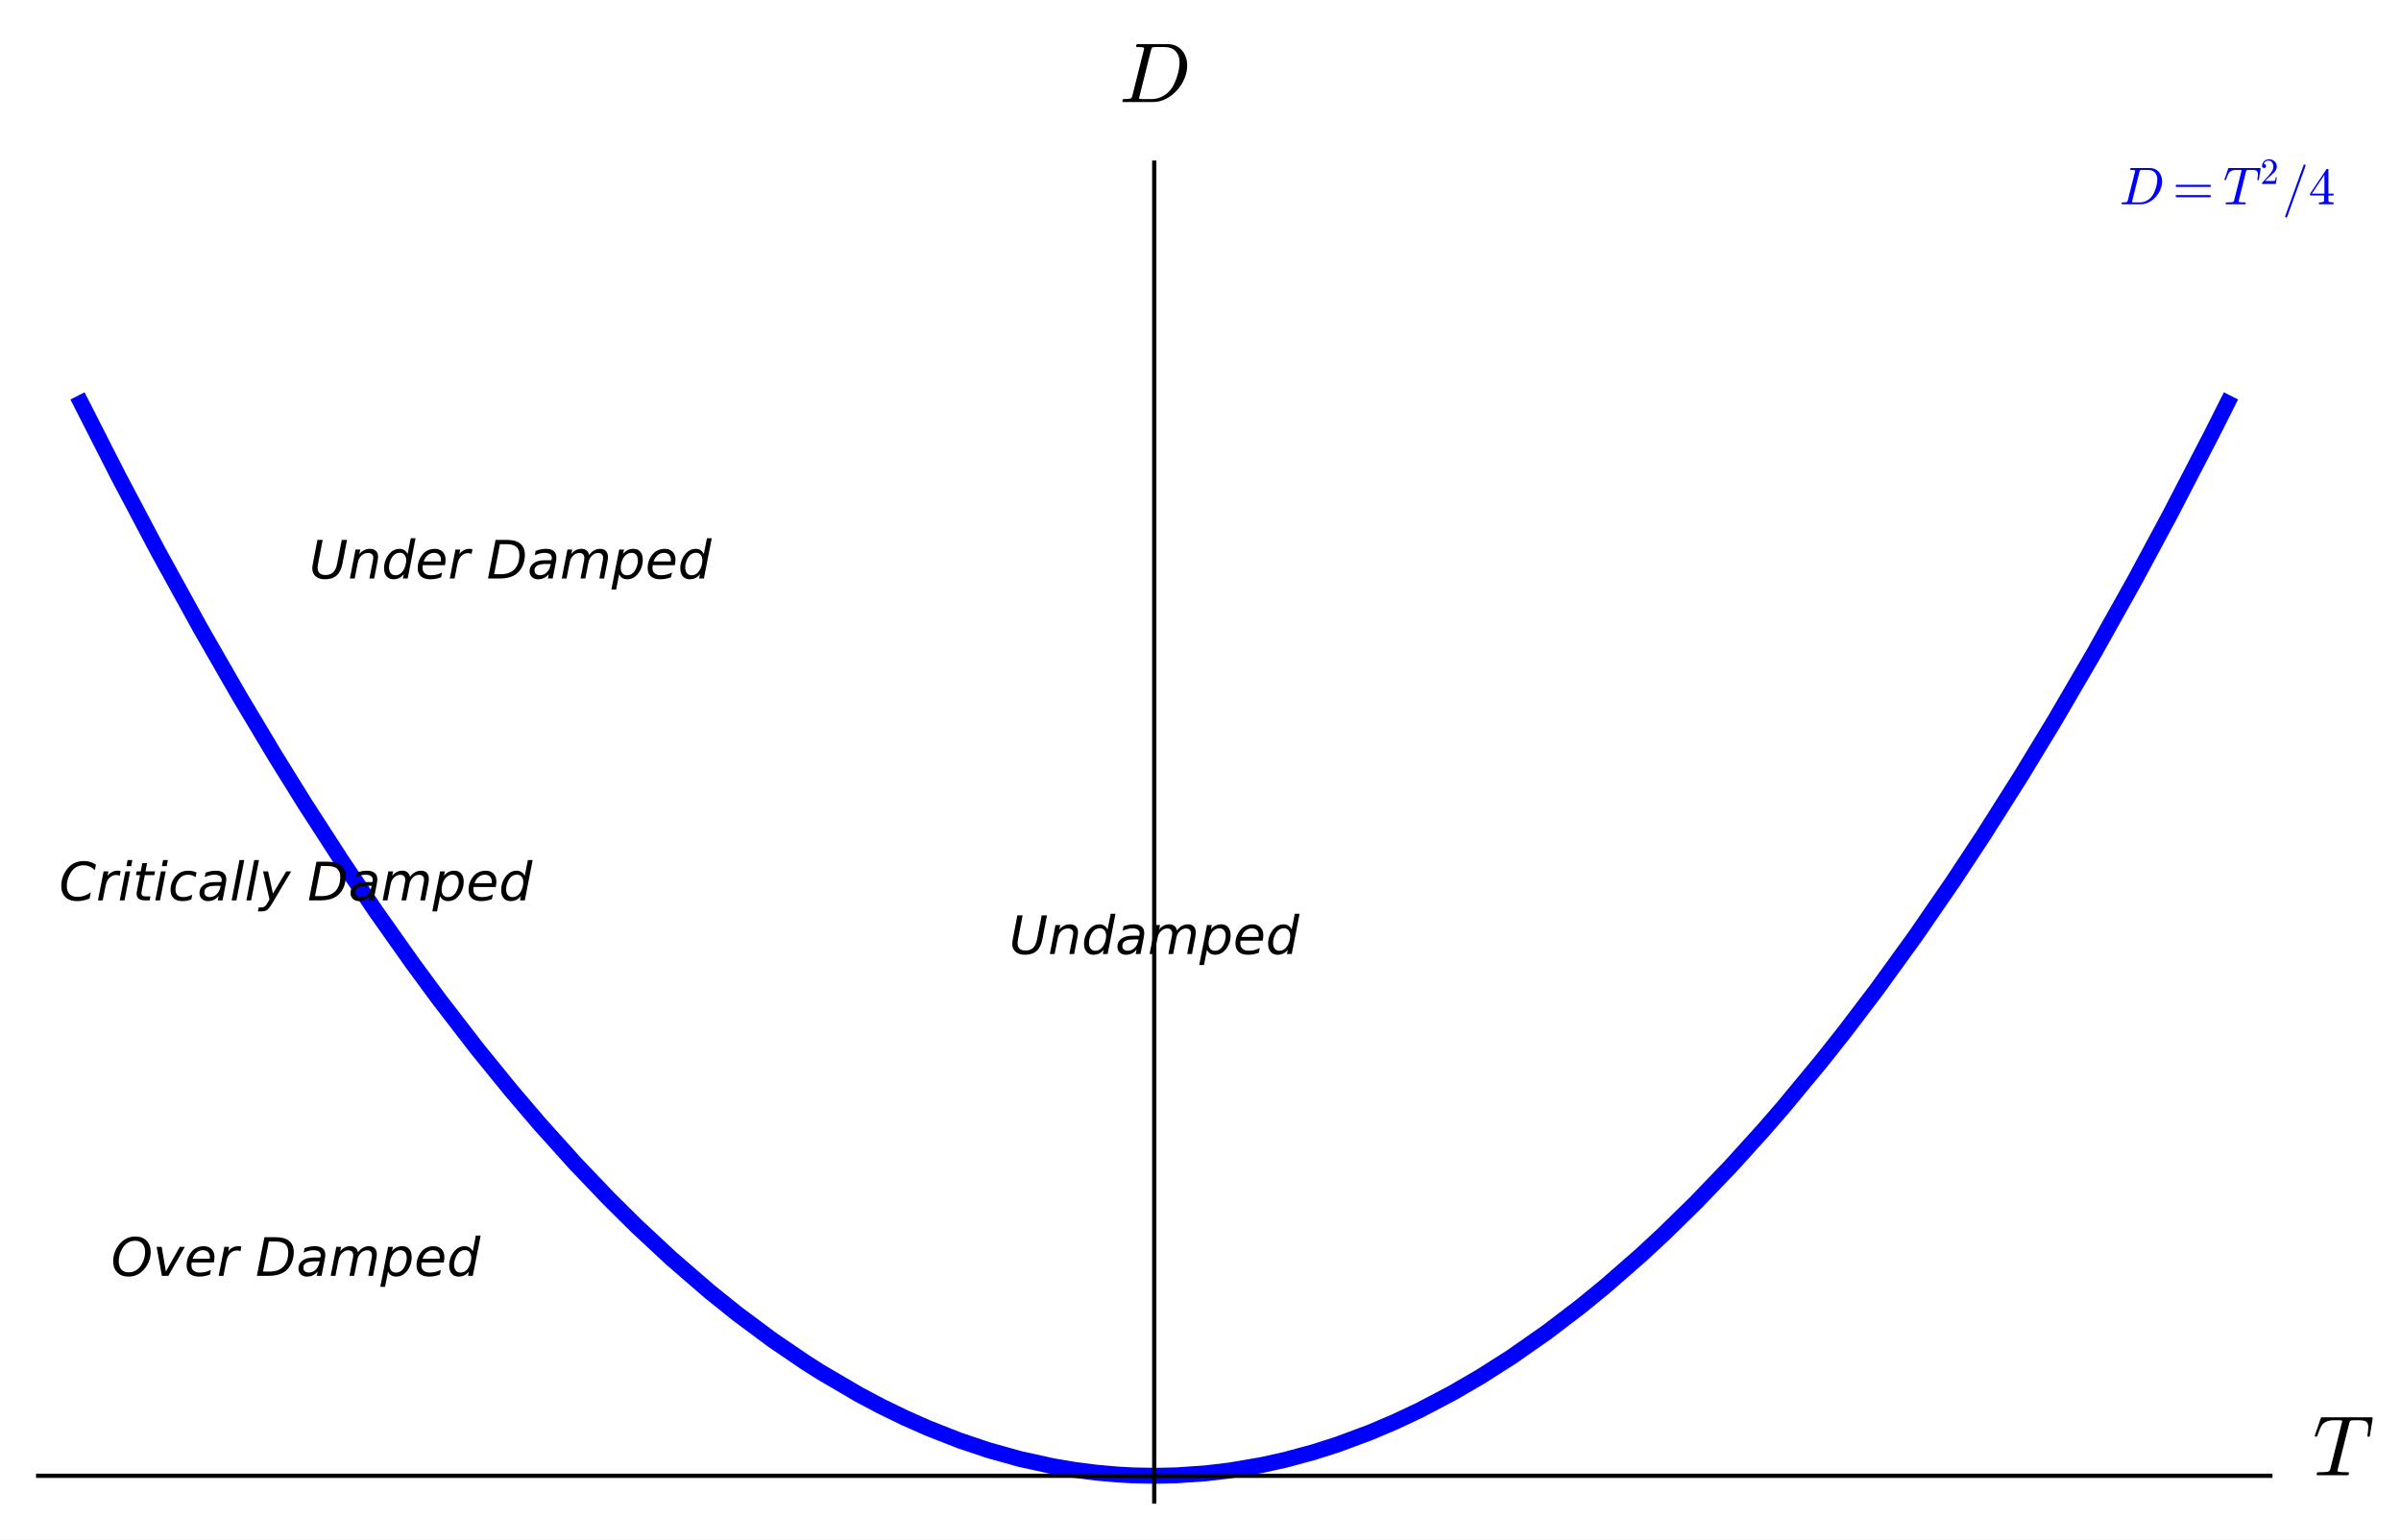
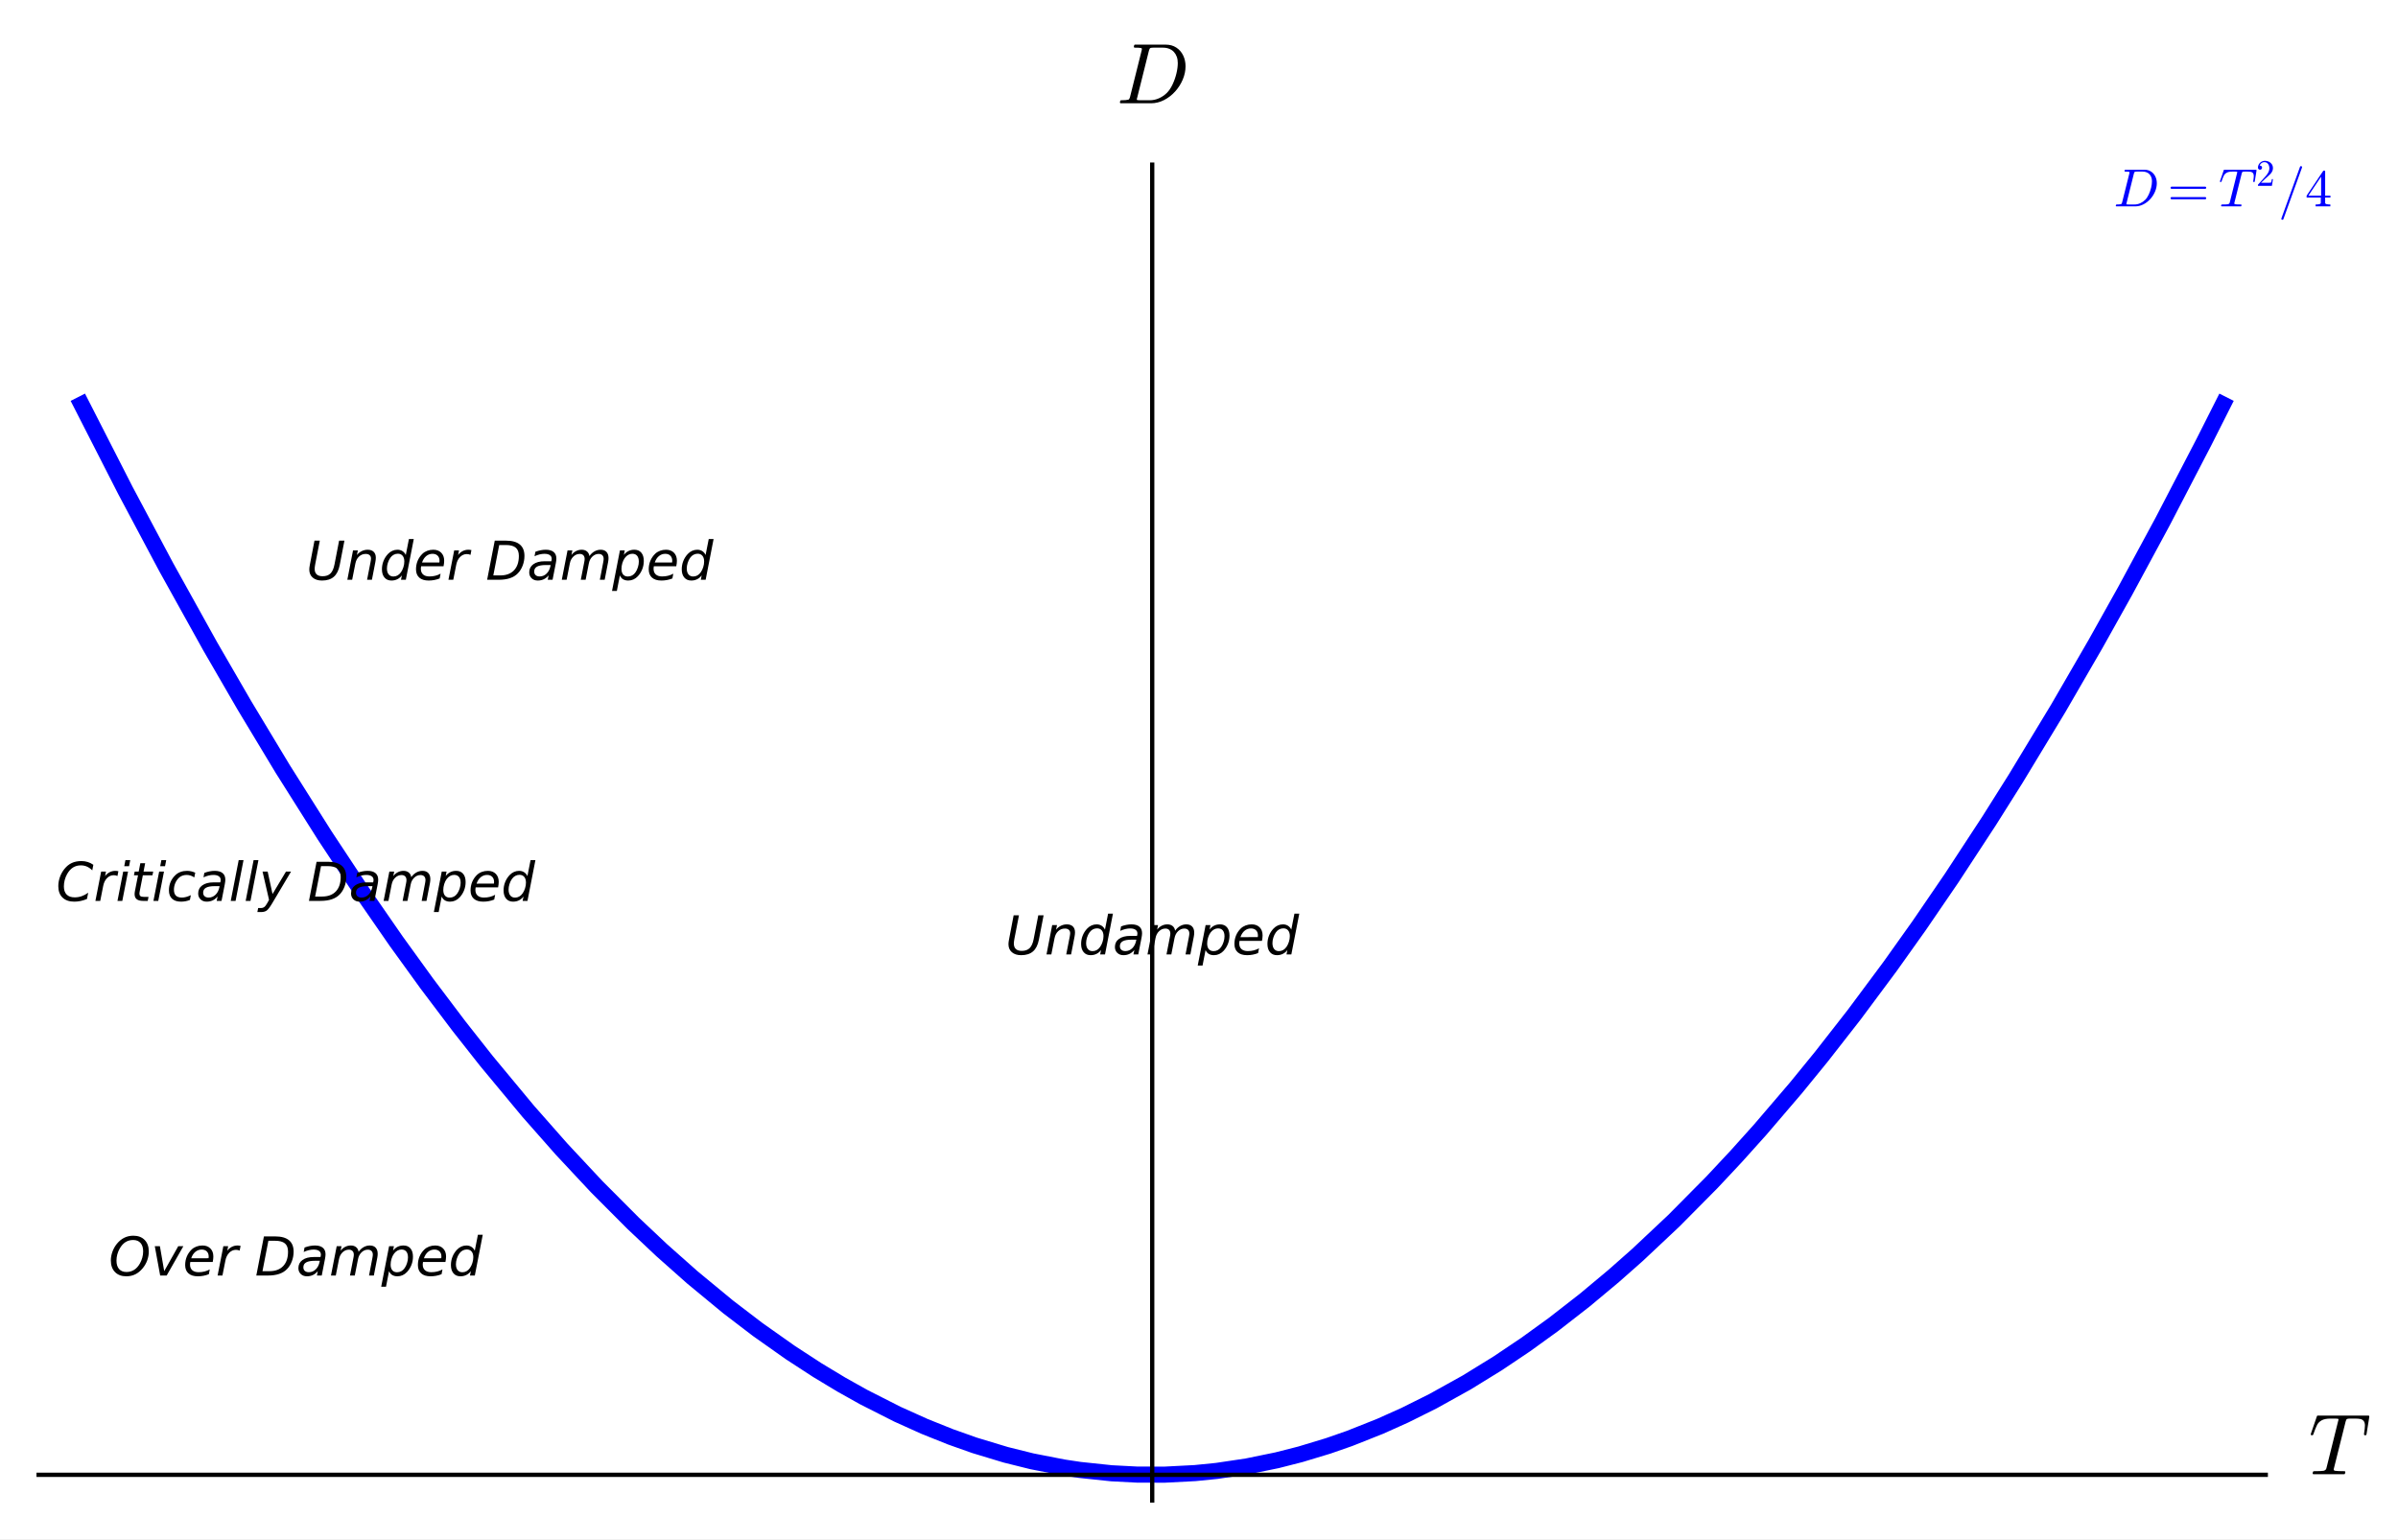
- <svg xmlns="http://www.w3.org/2000/svg" xmlns:xlink="http://www.w3.org/1999/xlink" width="452.789pt" height="290.454pt" viewBox="0 0 452.789 290.454" version="1.1">
+ <svg xmlns="http://www.w3.org/2000/svg" xmlns:xlink="http://www.w3.org/1999/xlink" width="446.781pt" height="286.849pt" viewBox="0 0 446.781 286.849" version="1.1">
  <defs>
    <style type="text/css">*{stroke-linejoin: round; stroke-linecap: butt}</style>
  </defs>
  <g id="figure_1">
    <g id="patch_1">
-       <path d="M 0 290.454  L 452.789 290.454  L 452.789 0  L 0 0  z " style="fill: #ffffff" />
+       <path d="M 0 286.849  L 446.781 286.849  L 446.781 0  L 0 0  z " style="fill: #ffffff" />
    </g>
    <g id="axes_1">
      <g id="patch_2">
-         <path d="M 7.2 283.254  L 428.149 283.254  L 428.149 30.685  L 7.2 30.685  z " style="fill: #ffffff" />
+         <path d="M 7.2 279.649  L 422.141 279.649  L 422.141 30.685  L 7.2 30.685  z " style="fill: #ffffff" />
      </g>
      <g id="matplotlib.axis_1">
        <g id="text_1">
-           <g transform="translate(436.1487 278.3971)scale(0.16 -0.16)">
+           <g transform="translate(430.1412 274.8619)scale(0.16 -0.16)">
            <defs>
              <path id="Cmmi10-54" d="M 294 84  Q 297 100 308 140  Q 319 181 336 203  Q 353 225 384 225  Q 934 225 1113 256  Q 1284 300 1319 441  L 2194 3956  Q 2222 4034 2222 4097  Q 2222 4147 1997 4147  L 1625 4147  Q 1197 4147 964 4015  Q 731 3884 622 3668  Q 513 3453 341 2963  Q 319 2906 275 2906  L 219 2906  Q 153 2906 153 2988  L 609 4313  Q 622 4372 672 4372  L 4453 4372  Q 4519 4372 4519 4288  L 4306 2963  Q 4306 2944 4284 2925  Q 4263 2906 4244 2906  L 4184 2906  Q 4122 2906 4122 2988  Q 4191 3441 4191 3628  Q 4191 3853 4097 3968  Q 4003 4084 3853 4115  Q 3703 4147 3463 4147  L 3084 4147  Q 2913 4147 2853 4115  Q 2794 4084 2753 3928  L 1875 416  Q 1872 403 1870 390  Q 1869 378 1863 359  Q 1863 278 1959 256  Q 2125 225 2669 225  Q 2731 225 2731 141  Q 2709 50 2696 25  Q 2684 0 2625 0  L 359 0  Q 294 0 294 84  z " transform="scale(0.015625)" />
            </defs>
            <use xlink:href="#Cmmi10-54" transform="translate(0 0.6875)" />
          </g>
        </g>
      </g>
      <g id="matplotlib.axis_2">
        <g id="text_2">
-           <g transform="translate(211.0343 19.3575)scale(0.16 -0.16)">
+           <g transform="translate(208.0306 19.3575)scale(0.16 -0.16)">
            <defs>
              <path id="Cmmi10-44" d="M 313 0  Q 250 0 250 84  Q 253 100 262 139  Q 272 178 289 201  Q 306 225 331 225  Q 722 225 878 269  Q 959 297 997 441  L 1875 3956  Q 1888 4019 1888 4044  Q 1888 4113 1813 4122  Q 1691 4147 1350 4147  Q 1288 4147 1288 4231  Q 1291 4247 1300 4286  Q 1309 4325 1326 4348  Q 1344 4372 1369 4372  L 3669 4372  Q 4116 4372 4450 4155  Q 4784 3938 4962 3570  Q 5141 3203 5141 2759  Q 5141 2269 4937 1778  Q 4734 1288 4368 881  Q 4003 475 3534 237  Q 3066 0 2572 0  L 313 0  z M 1509 275  Q 1509 225 1728 225  L 2472 225  Q 2828 225 3159 372  Q 3491 519 3750 775  Q 3991 1016 4175 1406  Q 4359 1797 4461 2222  Q 4563 2647 4563 3003  Q 4563 3263 4486 3472  Q 4409 3681 4270 3831  Q 4131 3981 3922 4064  Q 3713 4147 3450 4147  L 2747 4147  Q 2572 4147 2515 4117  Q 2459 4088 2413 3928  L 1538 416  Q 1509 338 1509 275  z " transform="scale(0.015625)" />
            </defs>
            <use xlink:href="#Cmmi10-44" transform="translate(0 0.6875)" />
          </g>
        </g>
      </g>
      <g id="line2d_1">
-         <path d="M 15.295 76.018  L 22.365 89.911  L 29.837 104.056  L 37.891 118.686  L 45.093 131.226  L 51.89 142.591  L 57.457 151.559  L 64.41 162.328  L 70.872 171.909  L 77.787 181.704  L 82.862 188.594  L 90.046 197.91  L 96.3 205.604  L 101.741 211.985  L 108.496 219.498  L 114.923 226.228  L 120.118 231.37  L 126.597 237.41  L 133.79 243.628  L 139.06 247.86  L 145.743 252.831  L 151.817 256.966  L 154.677 258.787  L 162.034 263.1  L 166.144 265.276  L 170.62 267.457  L 175.028 269.41  L 181.022 271.759  L 186.368 273.554  L 192.375 275.235  L 198.589 276.597  L 202.505 277.26  L 206.629 277.794  L 210.707 278.157  L 213.672 278.318  L 217.81 278.397  L 221.833 278.312  L 227.333 277.936  L 231.968 277.388  L 238.028 276.35  L 242.438 275.367  L 247.632 273.963  L 252.258 272.487  L 258.345 270.224  L 263.108 268.197  L 267.635 266.063  L 273.902 262.775  L 279.233 259.673  L 284.972 256.019  L 291.805 251.243  L 298.087 246.446  L 302.773 242.614  L 309.456 236.773  L 313.75 232.787  L 319.749 226.913  L 326.323 220.068  L 332.59 213.146  L 336.207 208.973  L 343.588 200.057  L 347.959 194.524  L 353.957 186.624  L 361.271 176.509  L 368.351 166.214  L 374.032 157.596  L 381.019 146.558  L 387.44 135.989  L 394.832 123.317  L 402.729 109.185  L 409.236 97.074  L 417.101 81.88  L 420.053 76.018  L 420.053 76.018  " clip-path="url(#p54f9860e3c)" style="fill: none; stroke: #0000ff; stroke-width: 3; stroke-linecap: square" />
+         <path d="M 15.18 75.371  L 23.377 91.43  L 30.966 105.694  L 39.175 120.476  L 45.525 131.446  L 52.663 143.295  L 60.481 155.686  L 67.118 165.726  L 73.818 175.411  L 79.535 183.32  L 85.518 191.247  L 90.624 197.728  L 98.422 207.121  L 104.638 214.171  L 111.169 221.163  L 117.966 227.983  L 123.299 233.012  L 129.008 238.077  L 135.682 243.587  L 141.163 247.776  L 147.281 252.097  L 152.303 255.364  L 156.772 258.058  L 160.94 260.39  L 167.207 263.569  L 172.273 265.851  L 177.082 267.779  L 181.584 269.374  L 187.381 271.129  L 192.256 272.343  L 198.124 273.49  L 201.196 273.952  L 207.086 274.574  L 211.849 274.822  L 216.966 274.835  L 222.657 274.542  L 226.709 274.135  L 232.344 273.296  L 237.933 272.149  L 242.284 271.04  L 247.465 269.471  L 251.433 268.087  L 257.123 265.828  L 261.714 263.768  L 266.954 261.159  L 273.274 257.646  L 279.046 254.088  L 284.257 250.589  L 289.436 246.841  L 295.259 242.307  L 300.664 237.793  L 305.055 233.911  L 311.856 227.516  L 318.912 220.392  L 323.43 215.568  L 327.915 210.576  L 334.635 202.721  L 339.348 196.941  L 345.437 189.144  L 352.137 180.135  L 357.574 172.494  L 363.628 163.637  L 370.59 152.997  L 375.549 145.122  L 383.47 132.032  L 390.442 119.99  L 395.952 110.129  L 402.93 97.202  L 410.614 82.403  L 414.162 75.371  L 414.162 75.371  " clip-path="url(#pbd5c27c8ce)" style="fill: none; stroke: #0000ff; stroke-width: 3; stroke-linecap: square" />
      </g>
      <g id="patch_3">
-         <path d="M 217.674 283.254  L 217.674 30.685  " style="fill: none; stroke: #000000; stroke-width: 0.8; stroke-linejoin: miter; stroke-linecap: square" />
+         <path d="M 214.671 279.649  L 214.671 30.685  " style="fill: none; stroke: #000000; stroke-width: 0.8; stroke-linejoin: miter; stroke-linecap: square" />
      </g>
      <g id="patch_4">
-         <path d="M 7.2 278.397  L 428.149 278.397  " style="fill: none; stroke: #000000; stroke-width: 0.8; stroke-linejoin: miter; stroke-linecap: square" />
+         <path d="M 7.2 274.862  L 422.141 274.862  " style="fill: none; stroke: #000000; stroke-width: 0.8; stroke-linejoin: miter; stroke-linecap: square" />
      </g>
      <g id="text_3">
-         <g transform="translate(58.31402 109.1342)scale(0.1 -0.1)">
+         <g transform="translate(57.0432 108.054)scale(0.1 -0.1)">
          <defs>
            <path id="DejaVuSans-Oblique-55" d="M 991 4666  L 1625 4666  L 1075 1831  Q 1041 1641 1027 1517  Q 1013 1394 1013 1300  Q 1013 869 1253 645  Q 1494 422 1959 422  Q 2563 422 2898 753  Q 3234 1084 3378 1831  L 3928 4666  L 4563 4666  L 4000 1753  Q 3816 809 3300 359  Q 2784 -91 1888 -91  Q 1188 -91 780 261  Q 372 613 372 1216  Q 372 1325 387 1461  Q 403 1597 434 1753  L 991 4666  z " transform="scale(0.015625)" />
            <path id="DejaVuSans-Oblique-6e" d="M 3566 2113  L 3156 0  L 2578 0  L 2988 2091  Q 3016 2238 3031 2350  Q 3047 2463 3047 2528  Q 3047 2791 2881 2937  Q 2716 3084 2419 3084  Q 1956 3084 1622 2776  Q 1288 2469 1184 1941  L 800 0  L 225 0  L 903 3500  L 1478 3500  L 1363 2950  Q 1603 3253 1940 3418  Q 2278 3584 2650 3584  Q 3113 3584 3367 3334  Q 3622 3084 3622 2631  Q 3622 2519 3608 2391  Q 3594 2263 3566 2113  z " transform="scale(0.015625)" />
            <path id="DejaVuSans-Oblique-64" d="M 2675 525  Q 2444 222 2128 65  Q 1813 -91 1428 -91  Q 903 -91 598 267  Q 294 625 294 1247  Q 294 1766 478 2236  Q 663 2706 1013 3078  Q 1244 3325 1534 3454  Q 1825 3584 2144 3584  Q 2481 3584 2739 3421  Q 2997 3259 3138 2956  L 3513 4863  L 4091 4863  L 3144 0  L 2566 0  L 2675 525  z M 891 1350  Q 891 897 1095 644  Q 1300 391 1663 391  Q 1931 391 2161 520  Q 2391 650 2566 903  Q 2750 1166 2856 1509  Q 2963 1853 2963 2188  Q 2963 2622 2758 2865  Q 2553 3109 2194 3109  Q 1922 3109 1687 2981  Q 1453 2853 1288 2613  Q 1106 2353 998 2009  Q 891 1666 891 1350  z " transform="scale(0.015625)" />
            <path id="DejaVuSans-Oblique-65" d="M 3078 2063  Q 3088 2113 3092 2166  Q 3097 2219 3097 2272  Q 3097 2653 2873 2875  Q 2650 3097 2266 3097  Q 1838 3097 1509 2826  Q 1181 2556 1013 2059  L 3078 2063  z M 3578 1613  L 903 1613  Q 884 1494 878 1425  Q 872 1356 872 1306  Q 872 872 1139 634  Q 1406 397 1894 397  Q 2269 397 2603 481  Q 2938 566 3225 728  L 3116 159  Q 2806 34 2476 -28  Q 2147 -91 1806 -91  Q 1078 -91 686 257  Q 294 606 294 1247  Q 294 1794 489 2264  Q 684 2734 1063 3103  Q 1306 3334 1642 3459  Q 1978 3584 2356 3584  Q 2950 3584 3301 3228  Q 3653 2872 3653 2272  Q 3653 2128 3634 1964  Q 3616 1800 3578 1613  z " transform="scale(0.015625)" />
            <path id="DejaVuSans-Oblique-72" d="M 2853 2969  Q 2766 3016 2653 3041  Q 2541 3066 2413 3066  Q 1953 3066 1609 2717  Q 1266 2369 1153 1784  L 800 0  L 225 0  L 909 3500  L 1484 3500  L 1375 2956  Q 1603 3259 1920 3421  Q 2238 3584 2597 3584  Q 2691 3584 2781 3573  Q 2872 3563 2963 3538  L 2853 2969  z " transform="scale(0.015625)" />
            <path id="DejaVuSans-Oblique-20" transform="scale(0.015625)" />
            <path id="DejaVuSans-Oblique-44" d="M 1081 4666  L 2438 4666  Q 3519 4666 4070 4208  Q 4622 3750 4622 2847  Q 4622 2250 4412 1698  Q 4203 1147 3834 769  Q 3463 381 2891 190  Q 2319 0 1538 0  L 172 0  L 1081 4666  z M 1613 4147  L 909 519  L 1734 519  Q 2794 519 3375 1128  Q 3956 1738 3956 2847  Q 3956 3519 3581 3833  Q 3206 4147 2406 4147  L 1613 4147  z " transform="scale(0.015625)" />
            <path id="DejaVuSans-Oblique-61" d="M 3438 1997  L 3047 0  L 2472 0  L 2578 531  Q 2325 219 2001 64  Q 1678 -91 1281 -91  Q 834 -91 548 182  Q 263 456 263 884  Q 263 1497 752 1853  Q 1241 2209 2100 2209  L 2900 2209  L 2931 2363  Q 2938 2388 2941 2417  Q 2944 2447 2944 2509  Q 2944 2788 2717 2942  Q 2491 3097 2081 3097  Q 1800 3097 1504 3025  Q 1209 2953 897 2809  L 997 3341  Q 1322 3463 1633 3523  Q 1944 3584 2234 3584  Q 2853 3584 3176 3315  Q 3500 3047 3500 2534  Q 3500 2431 3484 2292  Q 3469 2153 3438 1997  z M 2816 1759  L 2241 1759  Q 1534 1759 1195 1570  Q 856 1381 856 984  Q 856 709 1029 553  Q 1203 397 1509 397  Q 1978 397 2328 733  Q 2678 1069 2791 1631  L 2816 1759  z " transform="scale(0.015625)" />
            <path id="DejaVuSans-Oblique-6d" d="M 5747 2113  L 5338 0  L 4763 0  L 5166 2094  Q 5191 2228 5203 2325  Q 5216 2422 5216 2491  Q 5216 2772 5059 2928  Q 4903 3084 4622 3084  Q 4203 3084 3875 2770  Q 3547 2456 3450 1953  L 3066 0  L 2491 0  L 2900 2094  Q 2925 2209 2937 2307  Q 2950 2406 2950 2484  Q 2950 2769 2794 2926  Q 2638 3084 2363 3084  Q 1938 3084 1609 2770  Q 1281 2456 1184 1953  L 800 0  L 225 0  L 909 3500  L 1484 3500  L 1375 2956  Q 1609 3263 1923 3423  Q 2238 3584 2597 3584  Q 2978 3584 3223 3384  Q 3469 3184 3519 2828  Q 3781 3197 4126 3390  Q 4472 3584 4856 3584  Q 5306 3584 5551 3325  Q 5797 3066 5797 2591  Q 5797 2488 5784 2364  Q 5772 2241 5747 2113  z " transform="scale(0.015625)" />
            <path id="DejaVuSans-Oblique-70" d="M 3175 2156  Q 3175 2616 2975 2859  Q 2775 3103 2400 3103  Q 2144 3103 1911 2972  Q 1678 2841 1497 2591  Q 1319 2344 1212 1994  Q 1106 1644 1106 1300  Q 1106 863 1306 627  Q 1506 391 1875 391  Q 2147 391 2380 519  Q 2613 647 2778 891  Q 2956 1147 3065 1494  Q 3175 1841 3175 2156  z M 1394 2969  Q 1625 3272 1939 3428  Q 2253 3584 2638 3584  Q 3175 3584 3472 3232  Q 3769 2881 3769 2247  Q 3769 1728 3584 1258  Q 3400 788 3053 416  Q 2822 169 2531 39  Q 2241 -91 1919 -91  Q 1547 -91 1294 64  Q 1041 219 916 525  L 556 -1331  L -19 -1331  L 922 3500  L 1497 3500  L 1394 2969  z " transform="scale(0.015625)" />
          </defs>
          <use xlink:href="#DejaVuSans-Oblique-55" />
          <use xlink:href="#DejaVuSans-Oblique-6e" x="73.193" />
          <use xlink:href="#DejaVuSans-Oblique-64" x="136.572" />
          <use xlink:href="#DejaVuSans-Oblique-65" x="200.049" />
          <use xlink:href="#DejaVuSans-Oblique-72" x="261.572" />
          <use xlink:href="#DejaVuSans-Oblique-20" x="302.686" />
          <use xlink:href="#DejaVuSans-Oblique-44" x="334.473" />
          <use xlink:href="#DejaVuSans-Oblique-61" x="411.475" />
          <use xlink:href="#DejaVuSans-Oblique-6d" x="472.754" />
          <use xlink:href="#DejaVuSans-Oblique-70" x="570.166" />
          <use xlink:href="#DejaVuSans-Oblique-65" x="633.643" />
          <use xlink:href="#DejaVuSans-Oblique-64" x="695.166" />
        </g>
      </g>
      <g id="text_4">
-         <g transform="translate(20.94522 240.6806)scale(0.1 -0.1)">
+         <g transform="translate(20.25204 237.7231)scale(0.1 -0.1)">
          <defs>
            <path id="DejaVuSans-Oblique-4f" d="M 2919 4238  Q 2400 4238 2003 3986  Q 1606 3734 1313 3219  Q 1125 2891 1026 2522  Q 928 2153 928 1778  Q 928 1128 1239 775  Q 1550 422 2119 422  Q 2631 422 3032 676  Q 3434 931 3719 1434  Q 3909 1772 4009 2142  Q 4109 2513 4109 2881  Q 4109 3528 3796 3883  Q 3484 4238 2919 4238  z M 2100 -91  Q 1241 -91 748 418  Q 256 928 256 1813  Q 256 2319 448 2847  Q 641 3375 978 3788  Q 1375 4272 1862 4511  Q 2350 4750 2938 4750  Q 3794 4750 4287 4245  Q 4781 3741 4781 2869  Q 4781 2331 4593 1812  Q 4406 1294 4056 872  Q 3656 384 3173 146  Q 2691 -91 2100 -91  z " transform="scale(0.015625)" />
            <path id="DejaVuSans-Oblique-76" d="M 459 3500  L 1069 3500  L 1581 525  L 3256 3500  L 3866 3500  L 1875 0  L 1100 0  L 459 3500  z " transform="scale(0.015625)" />
          </defs>
          <use xlink:href="#DejaVuSans-Oblique-4f" />
          <use xlink:href="#DejaVuSans-Oblique-76" x="78.711" />
          <use xlink:href="#DejaVuSans-Oblique-65" x="137.891" />
          <use xlink:href="#DejaVuSans-Oblique-72" x="199.414" />
          <use xlink:href="#DejaVuSans-Oblique-20" x="240.527" />
          <use xlink:href="#DejaVuSans-Oblique-44" x="272.314" />
          <use xlink:href="#DejaVuSans-Oblique-61" x="349.316" />
          <use xlink:href="#DejaVuSans-Oblique-6d" x="410.596" />
          <use xlink:href="#DejaVuSans-Oblique-70" x="508.008" />
          <use xlink:href="#DejaVuSans-Oblique-65" x="571.484" />
          <use xlink:href="#DejaVuSans-Oblique-64" x="633.008" />
        </g>
      </g>
      <g id="text_5">
-         <g transform="translate(11.13662 169.8479)scale(0.1 -0.1)">
+         <g transform="translate(10.44345 167.9013)scale(0.1 -0.1)">
          <defs>
            <path id="DejaVuSans-Oblique-43" d="M 4447 4306  L 4319 3641  Q 4019 3944 3683 4091  Q 3347 4238 2956 4238  Q 2422 4238 2017 3981  Q 1613 3725 1319 3200  Q 1131 2863 1032 2486  Q 934 2109 934 1728  Q 934 1091 1264 756  Q 1594 422 2222 422  Q 2656 422 3056 561  Q 3456 700 3834 978  L 3688 231  Q 3316 72 2936 -9  Q 2556 -91 2175 -91  Q 1278 -91 773 396  Q 269 884 269 1753  Q 269 2309 461 2846  Q 653 3384 1013 3828  Q 1394 4300 1883 4525  Q 2372 4750 3022 4750  Q 3422 4750 3780 4639  Q 4138 4528 4447 4306  z " transform="scale(0.015625)" />
            <path id="DejaVuSans-Oblique-69" d="M 1172 4863  L 1747 4863  L 1606 4134  L 1031 4134  L 1172 4863  z M 909 3500  L 1484 3500  L 800 0  L 225 0  L 909 3500  z " transform="scale(0.015625)" />
            <path id="DejaVuSans-Oblique-74" d="M 2706 3500  L 2619 3053  L 1472 3053  L 1100 1153  Q 1081 1047 1072 975  Q 1063 903 1063 863  Q 1063 663 1183 572  Q 1303 481 1569 481  L 2150 481  L 2053 0  L 1503 0  Q 991 0 739 200  Q 488 400 488 806  Q 488 878 497 964  Q 506 1050 525 1153  L 897 3053  L 409 3053  L 500 3500  L 978 3500  L 1172 4494  L 1747 4494  L 1556 3500  L 2706 3500  z " transform="scale(0.015625)" />
            <path id="DejaVuSans-Oblique-63" d="M 3431 3366  L 3316 2797  Q 3109 2947 2876 3022  Q 2644 3097 2394 3097  Q 2119 3097 1870 3000  Q 1622 2903 1453 2725  Q 1184 2453 1037 2087  Q 891 1722 891 1331  Q 891 859 1127 628  Q 1363 397 1844 397  Q 2081 397 2348 469  Q 2616 541 2906 684  L 2797 116  Q 2547 13 2283 -39  Q 2019 -91 1741 -91  Q 1044 -91 669 257  Q 294 606 294 1253  Q 294 1797 489 2255  Q 684 2713 1069 3078  Q 1331 3328 1684 3456  Q 2038 3584 2456 3584  Q 2700 3584 2940 3529  Q 3181 3475 3431 3366  z " transform="scale(0.015625)" />
            <path id="DejaVuSans-Oblique-6c" d="M 1172 4863  L 1747 4863  L 800 0  L 225 0  L 1172 4863  z " transform="scale(0.015625)" />
            <path id="DejaVuSans-Oblique-79" d="M 1588 -325  Q 1188 -997 936 -1164  Q 684 -1331 294 -1331  L -159 -1331  L -63 -850  L 269 -850  Q 509 -850 678 -719  Q 847 -588 1056 -206  L 1234 128  L 459 3500  L 1069 3500  L 1650 819  L 3256 3500  L 3859 3500  L 1588 -325  z " transform="scale(0.015625)" />
          </defs>
          <use xlink:href="#DejaVuSans-Oblique-43" />
          <use xlink:href="#DejaVuSans-Oblique-72" x="69.824" />
          <use xlink:href="#DejaVuSans-Oblique-69" x="110.938" />
          <use xlink:href="#DejaVuSans-Oblique-74" x="138.721" />
          <use xlink:href="#DejaVuSans-Oblique-69" x="177.93" />
          <use xlink:href="#DejaVuSans-Oblique-63" x="205.713" />
          <use xlink:href="#DejaVuSans-Oblique-61" x="260.693" />
          <use xlink:href="#DejaVuSans-Oblique-6c" x="321.973" />
          <use xlink:href="#DejaVuSans-Oblique-6c" x="349.756" />
          <use xlink:href="#DejaVuSans-Oblique-79" x="377.539" />
          <use xlink:href="#DejaVuSans-Oblique-20" x="436.719" />
          <use xlink:href="#DejaVuSans-Oblique-44" x="468.506" />
          <use xlink:href="#DejaVuSans-Oblique-61" x="545.508" />
          <use xlink:href="#DejaVuSans-Oblique-6d" x="606.787" />
          <use xlink:href="#DejaVuSans-Oblique-70" x="704.199" />
          <use xlink:href="#DejaVuSans-Oblique-65" x="767.676" />
          <use xlink:href="#DejaVuSans-Oblique-64" x="829.199" />
        </g>
      </g>
      <g id="text_6">
-         <g transform="translate(190.3126 179.9669)scale(0.1 -0.1)">
+         <g transform="translate(187.3089 177.8758)scale(0.1 -0.1)">
          <use xlink:href="#DejaVuSans-Oblique-55" />
          <use xlink:href="#DejaVuSans-Oblique-6e" x="73.193" />
          <use xlink:href="#DejaVuSans-Oblique-64" x="136.572" />
          <use xlink:href="#DejaVuSans-Oblique-61" x="200.049" />
          <use xlink:href="#DejaVuSans-Oblique-6d" x="261.328" />
          <use xlink:href="#DejaVuSans-Oblique-70" x="358.74" />
          <use xlink:href="#DejaVuSans-Oblique-65" x="422.217" />
          <use xlink:href="#DejaVuSans-Oblique-64" x="483.74" />
        </g>
      </g>
      <g id="text_7">
-         <g style="fill: #0000ff" transform="translate(399.7035 38.5421)scale(0.1 -0.1)">
+         <g style="fill: #0000ff" transform="translate(393.8115 38.47278)scale(0.1 -0.1)">
          <defs>
            <path id="Cmr10-3d" d="M 481 850  Q 428 850 393 890  Q 359 931 359 978  Q 359 1031 393 1068  Q 428 1106 481 1106  L 4500 1106  Q 4547 1106 4581 1068  Q 4616 1031 4616 978  Q 4616 931 4581 890  Q 4547 850 4500 850  L 481 850  z M 481 2094  Q 428 2094 393 2131  Q 359 2169 359 2222  Q 359 2269 393 2309  Q 428 2350 481 2350  L 4500 2350  Q 4547 2350 4581 2309  Q 4616 2269 4616 2222  Q 4616 2169 4581 2131  Q 4547 2094 4500 2094  L 481 2094  z " transform="scale(0.015625)" />
            <path id="Cmr10-32" d="M 319 0  L 319 172  Q 319 188 331 206  L 1325 1306  Q 1550 1550 1690 1715  Q 1831 1881 1968 2097  Q 2106 2313 2186 2536  Q 2266 2759 2266 3009  Q 2266 3272 2169 3511  Q 2072 3750 1880 3894  Q 1688 4038 1416 4038  Q 1138 4038 916 3870  Q 694 3703 603 3438  Q 628 3444 672 3444  Q 816 3444 917 3347  Q 1019 3250 1019 3097  Q 1019 2950 917 2848  Q 816 2747 672 2747  Q 522 2747 420 2851  Q 319 2956 319 3097  Q 319 3338 409 3548  Q 500 3759 670 3923  Q 841 4088 1055 4175  Q 1269 4263 1509 4263  Q 1875 4263 2190 4108  Q 2506 3953 2690 3670  Q 2875 3388 2875 3009  Q 2875 2731 2753 2481  Q 2631 2231 2440 2026  Q 2250 1822 1953 1562  Q 1656 1303 1563 1216  L 838 519  L 1453 519  Q 1906 519 2211 526  Q 2516 534 2534 550  Q 2609 631 2688 1141  L 2875 1141  L 2694 0  L 319 0  z " transform="scale(0.015625)" />
            <path id="Cmmi10-3d" d="M 359 -1472  Q 359 -1453 366 -1447  L 2591 4722  Q 2603 4759 2634 4779  Q 2666 4800 2706 4800  Q 2763 4800 2798 4765  Q 2834 4731 2834 4672  L 2834 4647  L 609 -1522  Q 572 -1600 488 -1600  Q 434 -1600 396 -1562  Q 359 -1525 359 -1472  z " transform="scale(0.015625)" />
            <path id="Cmr10-34" d="M 178 1056  L 178 1281  L 2156 4231  Q 2178 4263 2222 4263  L 2316 4263  Q 2388 4263 2388 4191  L 2388 1281  L 3016 1281  L 3016 1056  L 2388 1056  L 2388 428  Q 2388 297 2575 261  Q 2763 225 3009 225  L 3009 0  L 1247 0  L 1247 225  Q 1494 225 1681 261  Q 1869 297 1869 428  L 1869 1056  L 178 1056  z M 391 1281  L 1906 1281  L 1906 3547  L 391 1281  z " transform="scale(0.015625)" />
          </defs>
          <use xlink:href="#Cmmi10-44" transform="translate(0 0.109375)" />
          <use xlink:href="#Cmr10-3d" transform="translate(100.2734 0.109375)" />
          <use xlink:href="#Cmmi10-54" transform="translate(195.5176 0.109375)" />
          <use xlink:href="#Cmr10-32" transform="translate(265.2855 38.37344)scale(0.7)" />
          <use xlink:href="#Cmmi10-3d" transform="translate(306.6629 0.109375)" />
          <use xlink:href="#Cmr10-34" transform="translate(356.6629 0.109375)" />
        </g>
      </g>
    </g>
  </g>
  <defs>
-     <clipPath id="p54f9860e3c">
-       <rect x="7.2" y="30.685" width="420.949" height="252.569" />
+     <clipPath id="pbd5c27c8ce">
+       <rect x="7.2" y="30.685" width="414.941" height="248.964" />
    </clipPath>
  </defs>
</svg>
